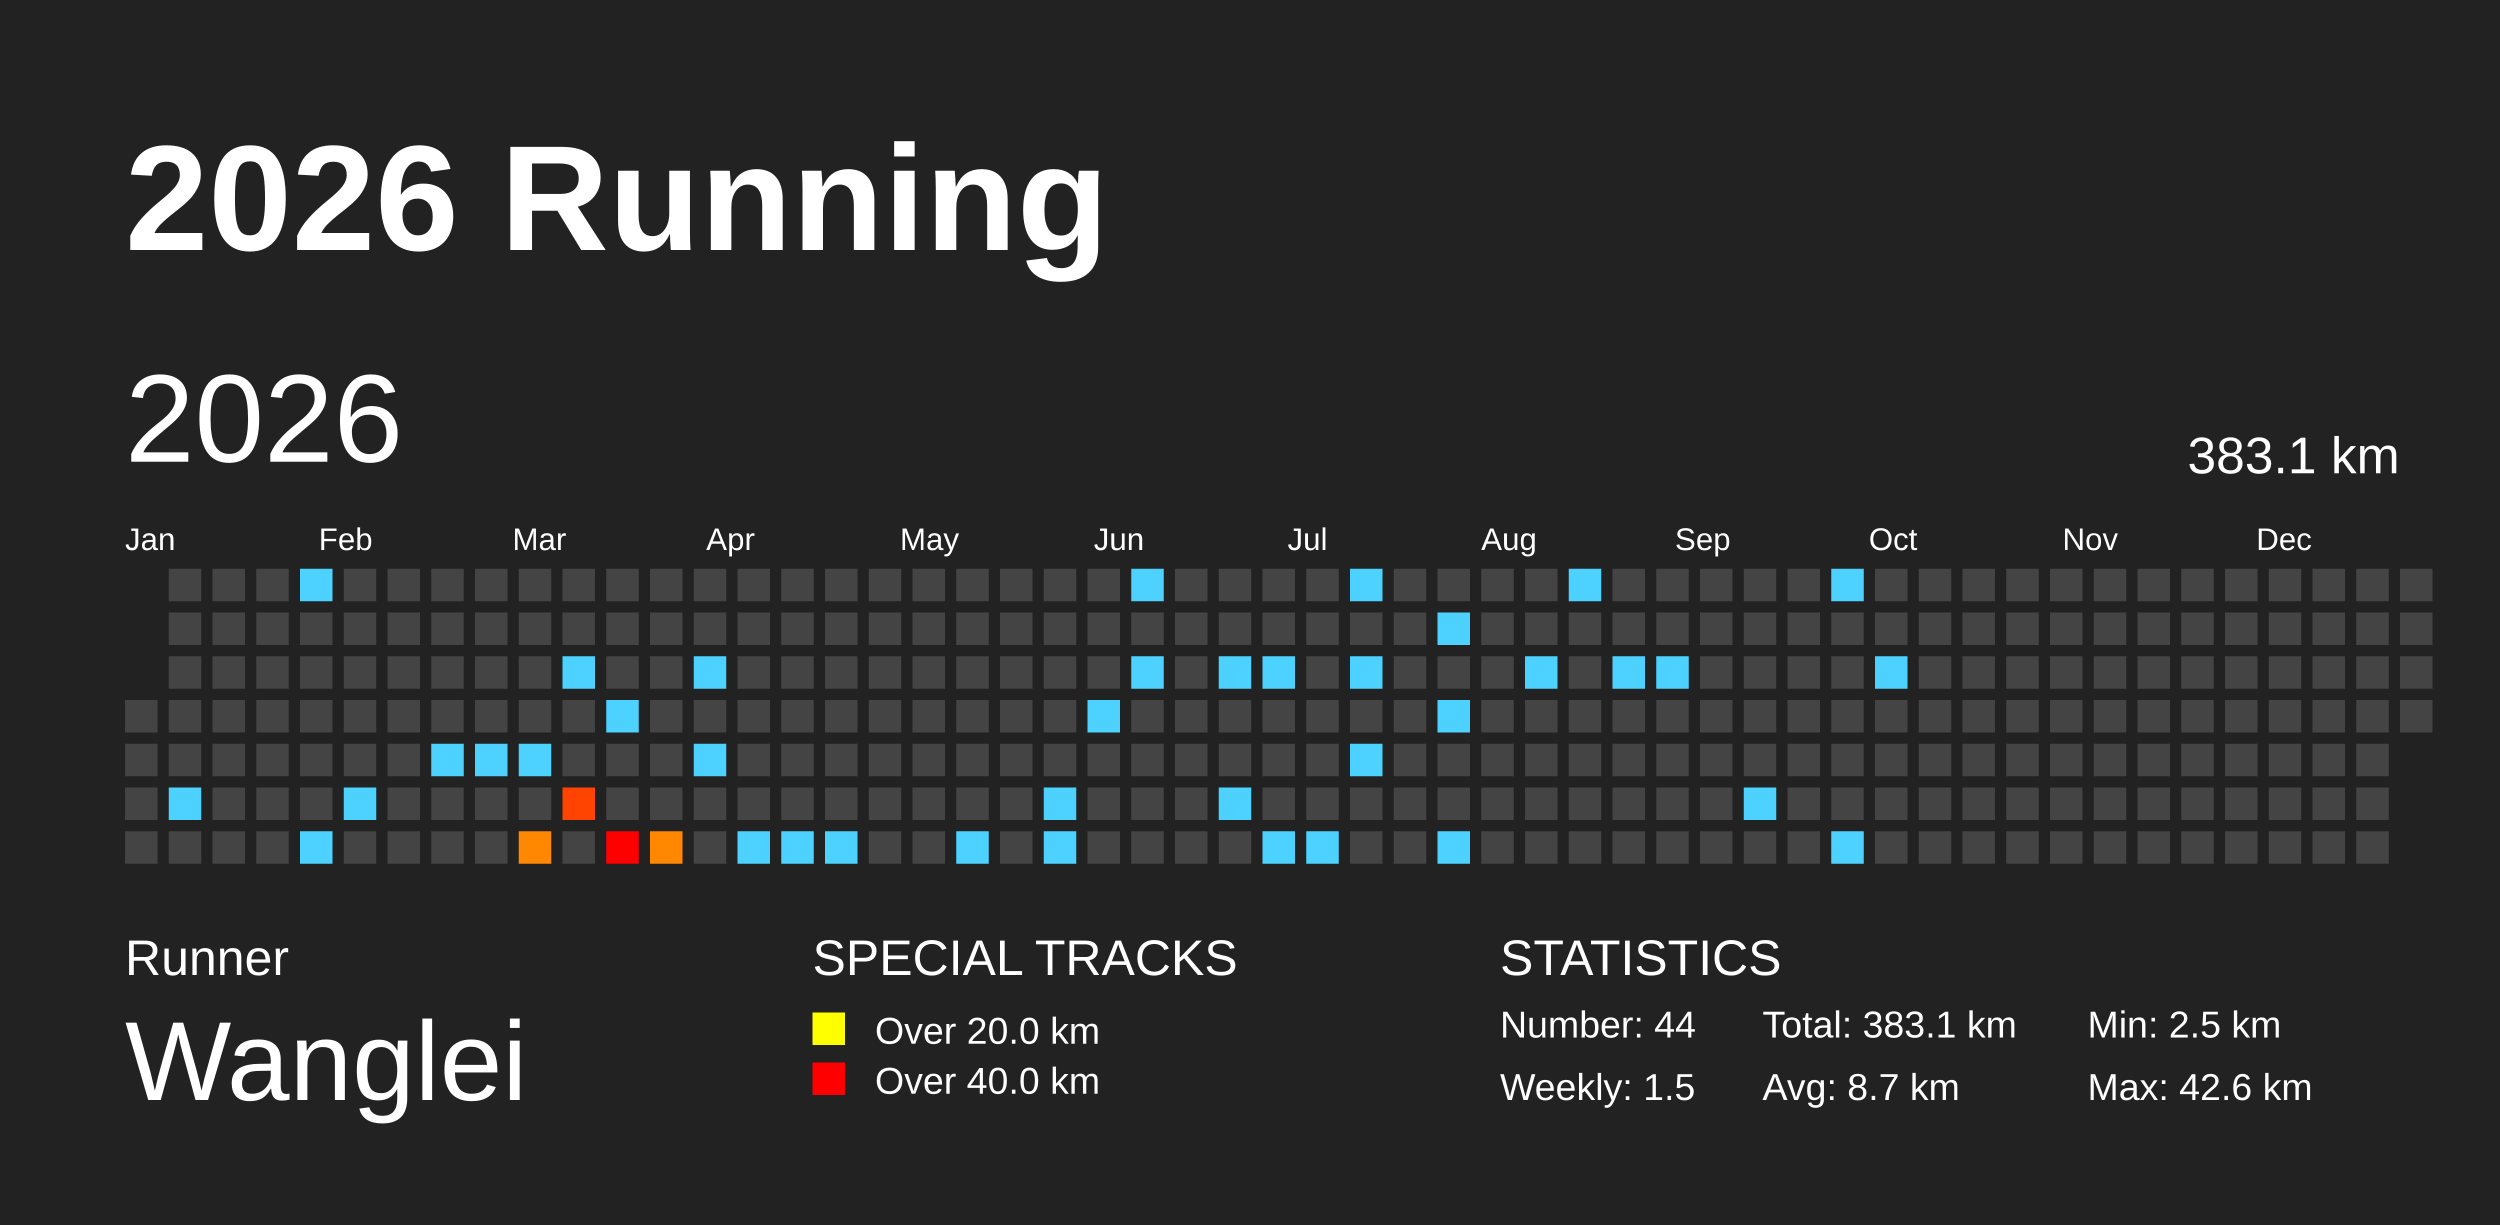
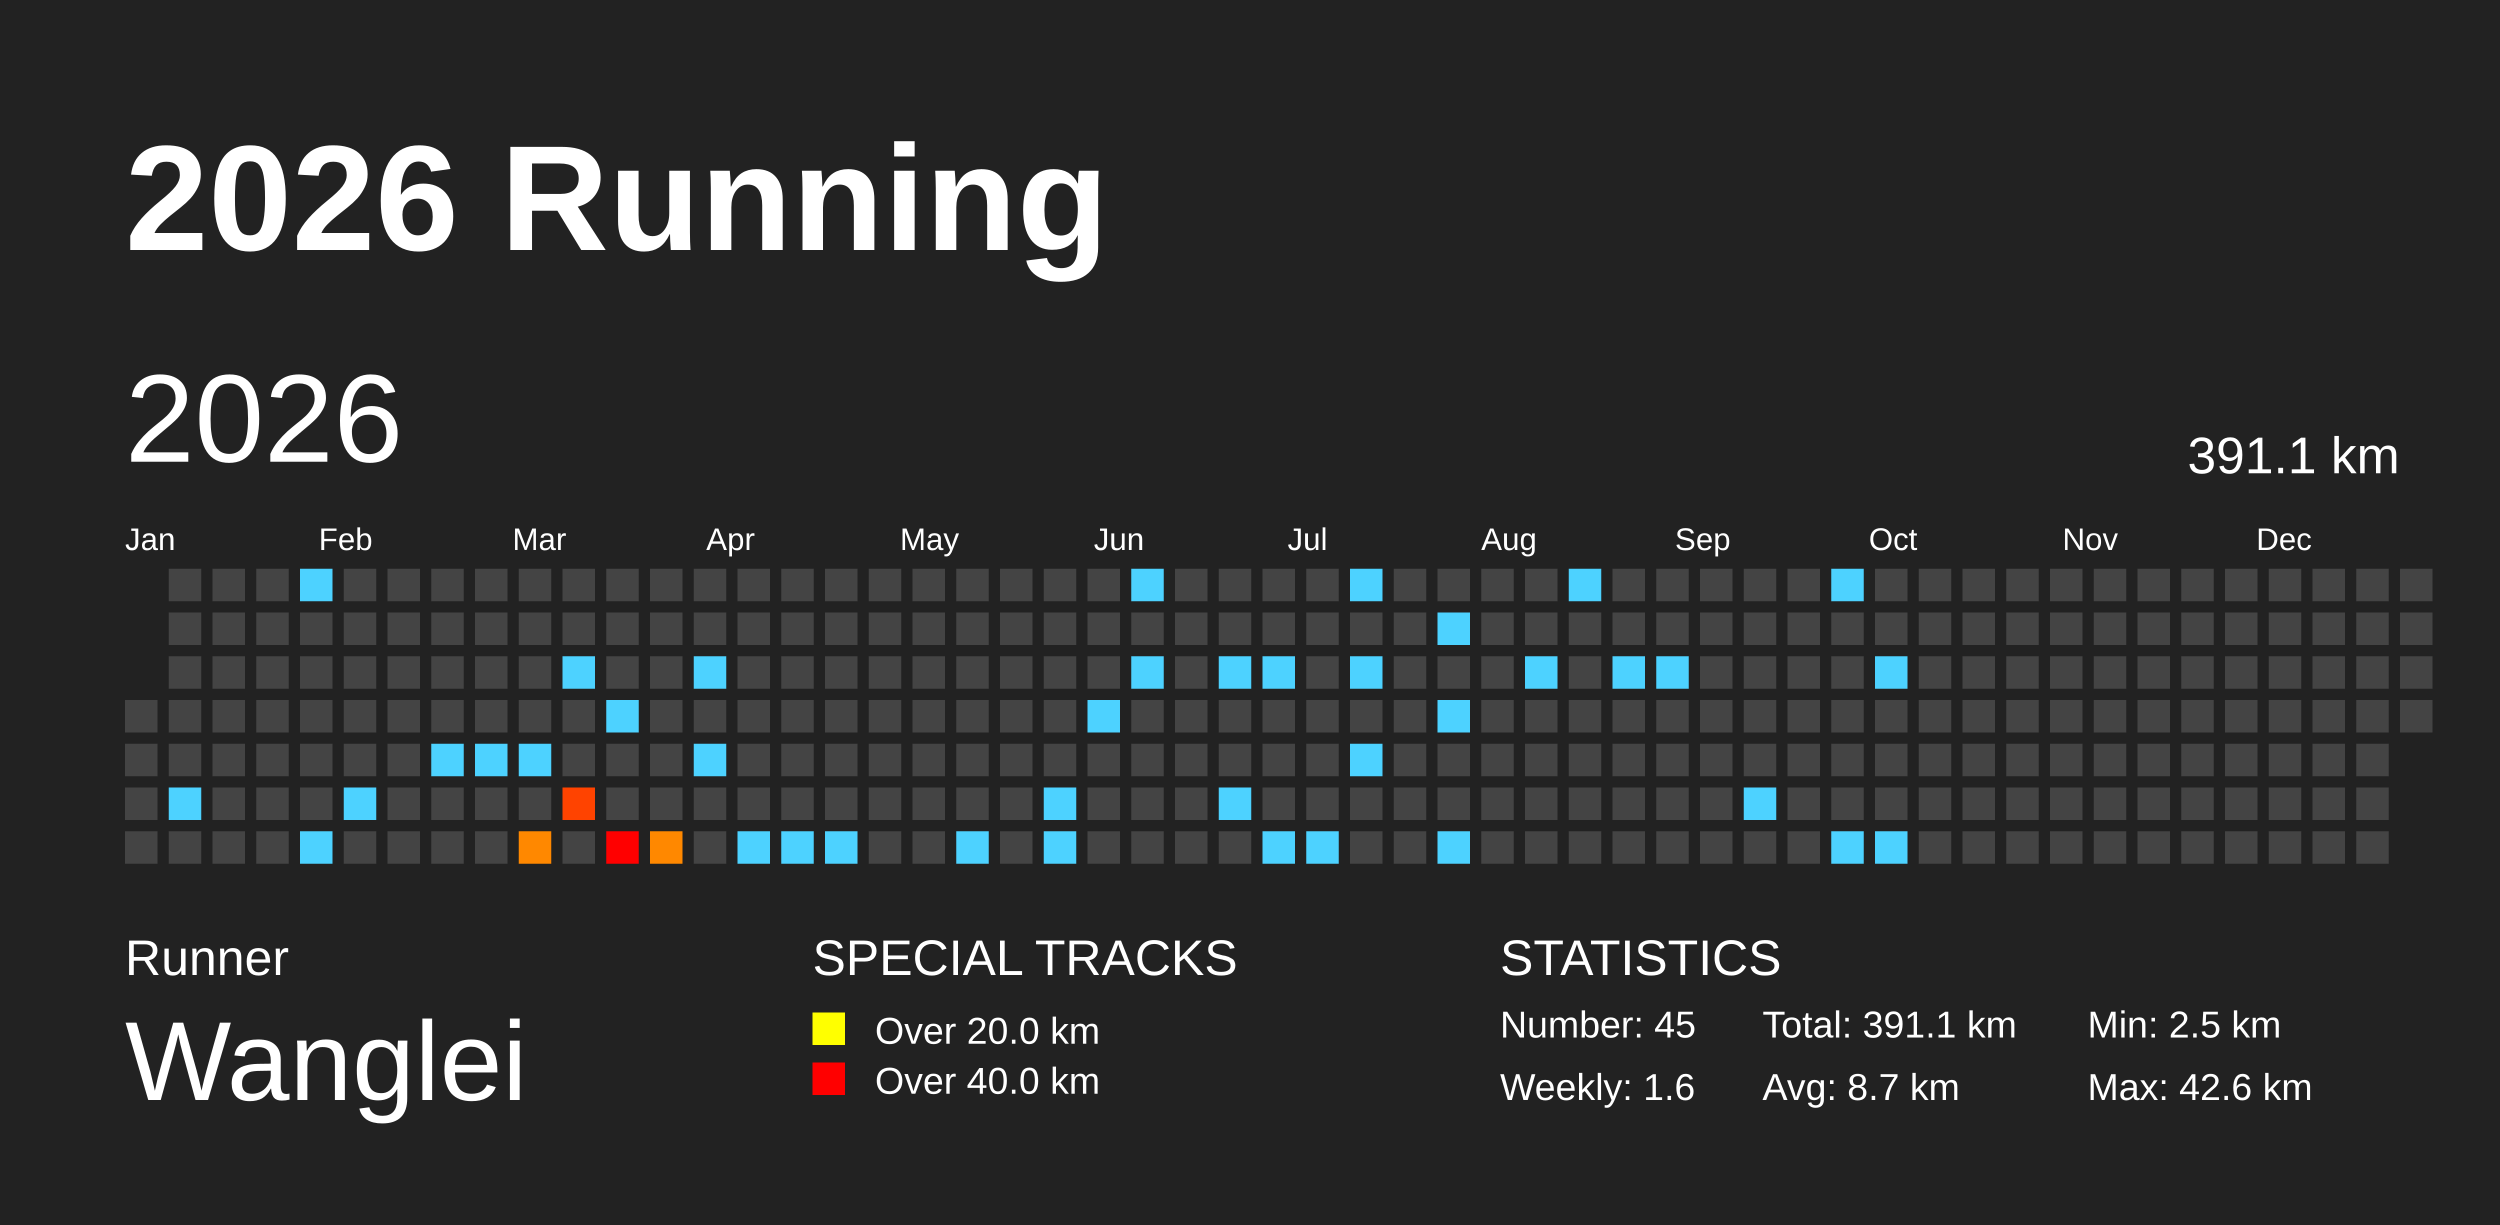
<svg xmlns="http://www.w3.org/2000/svg" baseProfile="full" height="98mm" version="1.1" viewBox="0,0,200,98" width="200mm">
  <defs>
    <pattern height="2" id="indoor-stripe" patternUnits="userSpaceOnUse" width="2">
      <line stroke="white" stroke-opacity="0.45" stroke-width="0.5" x1="0" x2="2" y1="2" y2="0" />
    </pattern>
  </defs>
  <rect fill="#222222" height="98" width="200" x="0" y="0" />
  <text fill="#FFFFFF" style="font-size:12px; font-family:Arial; font-weight:bold;" x="10" y="20">2026 Running</text>
  <text fill="#FFFFFF" style="font-size:4px; font-family:Arial" x="10" y="78">Runner</text>
  <text fill="#FFFFFF" style="font-size:9px; font-family:Arial" x="10" y="88">Wanglei</text>
  <text fill="#FFFFFF" style="font-size:4px; font-family:Arial" x="65" y="78">SPECIAL TRACKS</text>
  <rect fill="yellow" height="2.6" width="2.6" x="65" y="81" />
  <text fill="#FFFFFF" style="font-size:3px; font-family:Arial" x="70" y="83.5">Over 20.0 km</text>
  <rect fill="red" height="2.6" width="2.6" x="65" y="85" />
  <text fill="#FFFFFF" style="font-size:3px; font-family:Arial" x="70" y="87.5">Over 40.0 km</text>
  <text fill="#FFFFFF" style="font-size:4px; font-family:Arial" x="120" y="78">STATISTICS</text>
-   <text fill="#FFFFFF" style="font-size:3px; font-family:Arial" x="120" y="83">Number: 44</text>
-   <text fill="#FFFFFF" style="font-size:3px; font-family:Arial" x="120" y="88">Weekly: 1.5</text>
-   <text fill="#FFFFFF" style="font-size:3px; font-family:Arial" x="141" y="83">Total: 383.1 km</text>
+   <text fill="#FFFFFF" style="font-size:3px; font-family:Arial" x="120" y="83">Number: 45</text>
+   <text fill="#FFFFFF" style="font-size:3px; font-family:Arial" x="120" y="88">Weekly: 1.6</text>
+   <text fill="#FFFFFF" style="font-size:3px; font-family:Arial" x="141" y="83">Total: 391.1 km</text>
  <text fill="#FFFFFF" style="font-size:3px; font-family:Arial" x="141" y="88">Avg: 8.7 km</text>
  <text fill="#FFFFFF" style="font-size:3px; font-family:Arial" x="167" y="83">Min: 2.5 km</text>
  <text fill="#FFFFFF" style="font-size:3px; font-family:Arial" x="167" y="88">Max: 42.6 km</text>
  <text dominant-baseline="hanging" fill="#FFFFFF" style="font-size:10.0px; font-family:Arial;" x="10" y="30">2026</text>
-   <text dominant-baseline="hanging" fill="#FFFFFF" style="font-size:4.125px; font-family:Arial;" x="175" y="35">383.1 km</text>
+   <text dominant-baseline="hanging" fill="#FFFFFF" style="font-size:4.125px; font-family:Arial;" x="175" y="35">391.1 km</text>
  <text fill="#FFFFFF" style="font-size:2.5px; font-family:Arial" x="10.0" y="44">Jan</text>
  <text fill="#FFFFFF" style="font-size:2.5px; font-family:Arial" x="25.5" y="44">Feb</text>
  <text fill="#FFFFFF" style="font-size:2.5px; font-family:Arial" x="41.0" y="44">Mar</text>
  <text fill="#FFFFFF" style="font-size:2.5px; font-family:Arial" x="56.5" y="44">Apr</text>
  <text fill="#FFFFFF" style="font-size:2.5px; font-family:Arial" x="72.0" y="44">May</text>
  <text fill="#FFFFFF" style="font-size:2.5px; font-family:Arial" x="87.5" y="44">Jun</text>
  <text fill="#FFFFFF" style="font-size:2.5px; font-family:Arial" x="103.0" y="44">Jul</text>
  <text fill="#FFFFFF" style="font-size:2.5px; font-family:Arial" x="118.5" y="44">Aug</text>
  <text fill="#FFFFFF" style="font-size:2.5px; font-family:Arial" x="134.0" y="44">Sep</text>
  <text fill="#FFFFFF" style="font-size:2.5px; font-family:Arial" x="149.5" y="44">Oct</text>
  <text fill="#FFFFFF" style="font-size:2.5px; font-family:Arial" x="165.0" y="44">Nov</text>
  <text fill="#FFFFFF" style="font-size:2.5px; font-family:Arial" x="180.5" y="44">Dec</text>
  <rect fill="#444444" height="2.6" width="2.6" x="10.0" y="56.0" />
  <rect fill="#444444" height="2.6" width="2.6" x="10.0" y="59.5" />
  <rect fill="#444444" height="2.6" width="2.6" x="10.0" y="63.0" />
  <rect fill="#444444" height="2.6" width="2.6" x="10.0" y="66.5" />
  <rect fill="#444444" height="2.6" width="2.6" x="13.5" y="45.5" />
  <rect fill="#444444" height="2.6" width="2.6" x="13.5" y="49.0" />
  <rect fill="#444444" height="2.6" width="2.6" x="13.5" y="52.5" />
  <rect fill="#444444" height="2.6" width="2.6" x="13.5" y="56.0" />
  <rect fill="#444444" height="2.6" width="2.6" x="13.5" y="59.5" />
  <rect fill="#4dd2ff" height="2.6" width="2.6" x="13.5" y="63.0" />
  <rect fill="#444444" height="2.6" width="2.6" x="13.5" y="66.5" />
  <rect fill="#444444" height="2.6" width="2.6" x="17.0" y="45.5" />
  <rect fill="#444444" height="2.6" width="2.6" x="17.0" y="49.0" />
  <rect fill="#444444" height="2.6" width="2.6" x="17.0" y="52.5" />
  <rect fill="#444444" height="2.6" width="2.6" x="17.0" y="56.0" />
  <rect fill="#444444" height="2.6" width="2.6" x="17.0" y="59.5" />
  <rect fill="#444444" height="2.6" width="2.6" x="17.0" y="63.0" />
  <rect fill="#444444" height="2.6" width="2.6" x="17.0" y="66.5" />
  <rect fill="#444444" height="2.6" width="2.6" x="20.5" y="45.5" />
  <rect fill="#444444" height="2.6" width="2.6" x="20.5" y="49.0" />
  <rect fill="#444444" height="2.6" width="2.6" x="20.5" y="52.5" />
  <rect fill="#444444" height="2.6" width="2.6" x="20.5" y="56.0" />
  <rect fill="#444444" height="2.6" width="2.6" x="20.5" y="59.5" />
  <rect fill="#444444" height="2.6" width="2.6" x="20.5" y="63.0" />
  <rect fill="#444444" height="2.6" width="2.6" x="20.5" y="66.5" />
  <rect fill="#4dd2ff" height="2.6" width="2.6" x="24.0" y="45.5" />
  <rect fill="#444444" height="2.6" width="2.6" x="24.0" y="49.0" />
  <rect fill="#444444" height="2.6" width="2.6" x="24.0" y="52.5" />
  <rect fill="#444444" height="2.6" width="2.6" x="24.0" y="56.0" />
  <rect fill="#444444" height="2.6" width="2.6" x="24.0" y="59.5" />
  <rect fill="#444444" height="2.6" width="2.6" x="24.0" y="63.0" />
  <rect fill="#4dd2ff" height="2.6" width="2.6" x="24.0" y="66.5" />
  <rect fill="#444444" height="2.6" width="2.6" x="27.5" y="45.5" />
  <rect fill="#444444" height="2.6" width="2.6" x="27.5" y="49.0" />
  <rect fill="#444444" height="2.6" width="2.6" x="27.5" y="52.5" />
  <rect fill="#444444" height="2.6" width="2.6" x="27.5" y="56.0" />
  <rect fill="#444444" height="2.6" width="2.6" x="27.5" y="59.5" />
  <rect fill="#4dd2ff" height="2.6" width="2.6" x="27.5" y="63.0" />
  <rect fill="#444444" height="2.6" width="2.6" x="27.5" y="66.5" />
  <rect fill="#444444" height="2.6" width="2.6" x="31.0" y="45.5" />
  <rect fill="#444444" height="2.6" width="2.6" x="31.0" y="49.0" />
  <rect fill="#444444" height="2.6" width="2.6" x="31.0" y="52.5" />
  <rect fill="#444444" height="2.6" width="2.6" x="31.0" y="56.0" />
  <rect fill="#444444" height="2.6" width="2.6" x="31.0" y="59.5" />
  <rect fill="#444444" height="2.6" width="2.6" x="31.0" y="63.0" />
  <rect fill="#444444" height="2.6" width="2.6" x="31.0" y="66.5" />
  <rect fill="#444444" height="2.6" width="2.6" x="34.5" y="45.5" />
  <rect fill="#444444" height="2.6" width="2.6" x="34.5" y="49.0" />
  <rect fill="#444444" height="2.6" width="2.6" x="34.5" y="52.5" />
  <rect fill="#444444" height="2.6" width="2.6" x="34.5" y="56.0" />
  <rect fill="#4dd2ff" height="2.6" width="2.6" x="34.5" y="59.5" />
  <rect fill="#444444" height="2.6" width="2.6" x="34.5" y="63.0" />
  <rect fill="#444444" height="2.6" width="2.6" x="34.5" y="66.5" />
  <rect fill="#444444" height="2.6" width="2.6" x="38.0" y="45.5" />
  <rect fill="#444444" height="2.6" width="2.6" x="38.0" y="49.0" />
  <rect fill="#444444" height="2.6" width="2.6" x="38.0" y="52.5" />
  <rect fill="#444444" height="2.6" width="2.6" x="38.0" y="56.0" />
  <rect fill="#4dd2ff" height="2.6" width="2.6" x="38.0" y="59.5" />
  <rect fill="#444444" height="2.6" width="2.6" x="38.0" y="63.0" />
  <rect fill="#444444" height="2.6" width="2.6" x="38.0" y="66.5" />
  <rect fill="#444444" height="2.6" width="2.6" x="41.5" y="45.5" />
  <rect fill="#444444" height="2.6" width="2.6" x="41.5" y="49.0" />
  <rect fill="#444444" height="2.6" width="2.6" x="41.5" y="52.5" />
  <rect fill="#444444" height="2.6" width="2.6" x="41.5" y="56.0" />
  <rect fill="#4dd2ff" height="2.6" width="2.6" x="41.5" y="59.5" />
  <rect fill="#444444" height="2.6" width="2.6" x="41.5" y="63.0" />
  <rect fill="#ff8800" height="2.6" width="2.6" x="41.5" y="66.5" />
  <rect fill="#444444" height="2.6" width="2.6" x="45.0" y="45.5" />
  <rect fill="#444444" height="2.6" width="2.6" x="45.0" y="49.0" />
  <rect fill="#4dd2ff" height="2.6" width="2.6" x="45.0" y="52.5" />
  <rect fill="#444444" height="2.6" width="2.6" x="45.0" y="56.0" />
  <rect fill="#444444" height="2.6" width="2.6" x="45.0" y="59.5" />
  <rect fill="#ff4300" height="2.6" width="2.6" x="45.0" y="63.0" />
  <rect fill="#444444" height="2.6" width="2.6" x="45.0" y="66.5" />
  <rect fill="#444444" height="2.6" width="2.6" x="48.5" y="45.5" />
  <rect fill="#444444" height="2.6" width="2.6" x="48.5" y="49.0" />
  <rect fill="#444444" height="2.6" width="2.6" x="48.5" y="52.5" />
  <rect fill="#4dd2ff" height="2.6" width="2.6" x="48.5" y="56.0" />
  <rect fill="#444444" height="2.6" width="2.6" x="48.5" y="59.5" />
  <rect fill="#444444" height="2.6" width="2.6" x="48.5" y="63.0" />
  <rect fill="red" height="2.6" width="2.6" x="48.5" y="66.5" />
  <rect fill="#444444" height="2.6" width="2.6" x="52.0" y="45.5" />
  <rect fill="#444444" height="2.6" width="2.6" x="52.0" y="49.0" />
  <rect fill="#444444" height="2.6" width="2.6" x="52.0" y="52.5" />
  <rect fill="#444444" height="2.6" width="2.6" x="52.0" y="56.0" />
  <rect fill="#444444" height="2.6" width="2.6" x="52.0" y="59.5" />
  <rect fill="#444444" height="2.6" width="2.6" x="52.0" y="63.0" />
  <rect fill="#ff8800" height="2.6" width="2.6" x="52.0" y="66.5" />
  <rect fill="#444444" height="2.6" width="2.6" x="55.5" y="45.5" />
  <rect fill="#444444" height="2.6" width="2.6" x="55.5" y="49.0" />
  <rect fill="#4dd2ff" height="2.6" width="2.6" x="55.5" y="52.5" />
  <rect fill="#444444" height="2.6" width="2.6" x="55.5" y="56.0" />
  <rect fill="#4dd2ff" height="2.6" width="2.6" x="55.5" y="59.5" />
  <rect fill="#444444" height="2.6" width="2.6" x="55.5" y="63.0" />
  <rect fill="#444444" height="2.6" width="2.6" x="55.5" y="66.5" />
  <rect fill="#444444" height="2.6" width="2.6" x="59.0" y="45.5" />
  <rect fill="#444444" height="2.6" width="2.6" x="59.0" y="49.0" />
  <rect fill="#444444" height="2.6" width="2.6" x="59.0" y="52.5" />
  <rect fill="#444444" height="2.6" width="2.6" x="59.0" y="56.0" />
  <rect fill="#444444" height="2.6" width="2.6" x="59.0" y="59.5" />
  <rect fill="#444444" height="2.6" width="2.6" x="59.0" y="63.0" />
  <rect fill="#4dd2ff" height="2.6" width="2.6" x="59.0" y="66.5" />
  <rect fill="#444444" height="2.6" width="2.6" x="62.5" y="45.5" />
  <rect fill="#444444" height="2.6" width="2.6" x="62.5" y="49.0" />
  <rect fill="#444444" height="2.6" width="2.6" x="62.5" y="52.5" />
  <rect fill="#444444" height="2.6" width="2.6" x="62.5" y="56.0" />
  <rect fill="#444444" height="2.6" width="2.6" x="62.5" y="59.5" />
  <rect fill="#444444" height="2.6" width="2.6" x="62.5" y="63.0" />
  <rect fill="#4dd2ff" height="2.6" width="2.6" x="62.5" y="66.5" />
  <rect fill="#444444" height="2.6" width="2.6" x="66.0" y="45.5" />
  <rect fill="#444444" height="2.6" width="2.6" x="66.0" y="49.0" />
  <rect fill="#444444" height="2.6" width="2.6" x="66.0" y="52.5" />
  <rect fill="#444444" height="2.6" width="2.6" x="66.0" y="56.0" />
  <rect fill="#444444" height="2.6" width="2.6" x="66.0" y="59.5" />
  <rect fill="#444444" height="2.6" width="2.6" x="66.0" y="63.0" />
  <rect fill="#4dd2ff" height="2.6" width="2.6" x="66.0" y="66.5" />
  <rect fill="#444444" height="2.6" width="2.6" x="69.5" y="45.5" />
  <rect fill="#444444" height="2.6" width="2.6" x="69.5" y="49.0" />
  <rect fill="#444444" height="2.6" width="2.6" x="69.5" y="52.5" />
  <rect fill="#444444" height="2.6" width="2.6" x="69.5" y="56.0" />
  <rect fill="#444444" height="2.6" width="2.6" x="69.5" y="59.5" />
  <rect fill="#444444" height="2.6" width="2.6" x="69.5" y="63.0" />
  <rect fill="#444444" height="2.6" width="2.6" x="69.5" y="66.5" />
  <rect fill="#444444" height="2.6" width="2.6" x="73.0" y="45.5" />
  <rect fill="#444444" height="2.6" width="2.6" x="73.0" y="49.0" />
  <rect fill="#444444" height="2.6" width="2.6" x="73.0" y="52.5" />
  <rect fill="#444444" height="2.6" width="2.6" x="73.0" y="56.0" />
  <rect fill="#444444" height="2.6" width="2.6" x="73.0" y="59.5" />
  <rect fill="#444444" height="2.6" width="2.6" x="73.0" y="63.0" />
  <rect fill="#444444" height="2.6" width="2.6" x="73.0" y="66.5" />
  <rect fill="#444444" height="2.6" width="2.6" x="76.5" y="45.5" />
  <rect fill="#444444" height="2.6" width="2.6" x="76.5" y="49.0" />
  <rect fill="#444444" height="2.6" width="2.6" x="76.5" y="52.5" />
  <rect fill="#444444" height="2.6" width="2.6" x="76.5" y="56.0" />
  <rect fill="#444444" height="2.6" width="2.6" x="76.5" y="59.5" />
  <rect fill="#444444" height="2.6" width="2.6" x="76.5" y="63.0" />
  <rect fill="#4dd2ff" height="2.6" width="2.6" x="76.5" y="66.5" />
  <rect fill="#444444" height="2.6" width="2.6" x="80.0" y="45.5" />
  <rect fill="#444444" height="2.6" width="2.6" x="80.0" y="49.0" />
  <rect fill="#444444" height="2.6" width="2.6" x="80.0" y="52.5" />
  <rect fill="#444444" height="2.6" width="2.6" x="80.0" y="56.0" />
  <rect fill="#444444" height="2.6" width="2.6" x="80.0" y="59.5" />
  <rect fill="#444444" height="2.6" width="2.6" x="80.0" y="63.0" />
  <rect fill="#444444" height="2.6" width="2.6" x="80.0" y="66.5" />
  <rect fill="#444444" height="2.6" width="2.6" x="83.5" y="45.5" />
  <rect fill="#444444" height="2.6" width="2.6" x="83.5" y="49.0" />
  <rect fill="#444444" height="2.6" width="2.6" x="83.5" y="52.5" />
  <rect fill="#444444" height="2.6" width="2.6" x="83.5" y="56.0" />
  <rect fill="#444444" height="2.6" width="2.6" x="83.5" y="59.5" />
  <rect fill="#4dd2ff" height="2.6" width="2.6" x="83.5" y="63.0" />
  <rect fill="#4dd2ff" height="2.6" width="2.6" x="83.5" y="66.5" />
  <rect fill="#444444" height="2.6" width="2.6" x="87.0" y="45.5" />
  <rect fill="#444444" height="2.6" width="2.6" x="87.0" y="49.0" />
  <rect fill="#444444" height="2.6" width="2.6" x="87.0" y="52.5" />
  <rect fill="#4dd2ff" height="2.6" width="2.6" x="87.0" y="56.0" />
  <rect fill="#444444" height="2.6" width="2.6" x="87.0" y="59.5" />
  <rect fill="#444444" height="2.6" width="2.6" x="87.0" y="63.0" />
  <rect fill="#444444" height="2.6" width="2.6" x="87.0" y="66.5" />
  <rect fill="#4dd2ff" height="2.6" width="2.6" x="90.5" y="45.5" />
  <rect fill="#444444" height="2.6" width="2.6" x="90.5" y="49.0" />
  <rect fill="#4dd2ff" height="2.6" width="2.6" x="90.5" y="52.5" />
  <rect fill="#444444" height="2.6" width="2.6" x="90.5" y="56.0" />
  <rect fill="#444444" height="2.6" width="2.6" x="90.5" y="59.5" />
  <rect fill="#444444" height="2.6" width="2.6" x="90.5" y="63.0" />
  <rect fill="#444444" height="2.6" width="2.6" x="90.5" y="66.5" />
  <rect fill="#444444" height="2.6" width="2.6" x="94.0" y="45.5" />
  <rect fill="#444444" height="2.6" width="2.6" x="94.0" y="49.0" />
  <rect fill="#444444" height="2.6" width="2.6" x="94.0" y="52.5" />
  <rect fill="#444444" height="2.6" width="2.6" x="94.0" y="56.0" />
  <rect fill="#444444" height="2.6" width="2.6" x="94.0" y="59.5" />
  <rect fill="#444444" height="2.6" width="2.6" x="94.0" y="63.0" />
  <rect fill="#444444" height="2.6" width="2.6" x="94.0" y="66.5" />
  <rect fill="#444444" height="2.6" width="2.6" x="97.5" y="45.5" />
  <rect fill="#444444" height="2.6" width="2.6" x="97.5" y="49.0" />
  <rect fill="#4dd2ff" height="2.6" width="2.6" x="97.5" y="52.5" />
  <rect fill="#444444" height="2.6" width="2.6" x="97.5" y="56.0" />
  <rect fill="#444444" height="2.6" width="2.6" x="97.5" y="59.5" />
  <rect fill="#4dd2ff" height="2.6" width="2.6" x="97.5" y="63.0" />
  <rect fill="#444444" height="2.6" width="2.6" x="97.5" y="66.5" />
  <rect fill="#444444" height="2.6" width="2.6" x="101.0" y="45.5" />
  <rect fill="#444444" height="2.6" width="2.6" x="101.0" y="49.0" />
  <rect fill="#4dd2ff" height="2.6" width="2.6" x="101.0" y="52.5" />
  <rect fill="#444444" height="2.6" width="2.6" x="101.0" y="56.0" />
  <rect fill="#444444" height="2.6" width="2.6" x="101.0" y="59.5" />
  <rect fill="#444444" height="2.6" width="2.6" x="101.0" y="63.0" />
  <rect fill="#4dd2ff" height="2.6" width="2.6" x="101.0" y="66.5" />
  <rect fill="#444444" height="2.6" width="2.6" x="104.5" y="45.5" />
  <rect fill="#444444" height="2.6" width="2.6" x="104.5" y="49.0" />
  <rect fill="#444444" height="2.6" width="2.6" x="104.5" y="52.5" />
  <rect fill="#444444" height="2.6" width="2.6" x="104.5" y="56.0" />
  <rect fill="#444444" height="2.6" width="2.6" x="104.5" y="59.5" />
  <rect fill="#444444" height="2.6" width="2.6" x="104.5" y="63.0" />
  <rect fill="#4dd2ff" height="2.6" width="2.6" x="104.5" y="66.5" />
  <rect fill="#4dd2ff" height="2.6" width="2.6" x="108.0" y="45.5" />
  <rect fill="#444444" height="2.6" width="2.6" x="108.0" y="49.0" />
  <rect fill="#4dd2ff" height="2.6" width="2.6" x="108.0" y="52.5" />
  <rect fill="#444444" height="2.6" width="2.6" x="108.0" y="56.0" />
  <rect fill="#4dd2ff" height="2.6" width="2.6" x="108.0" y="59.5" />
  <rect fill="#444444" height="2.6" width="2.6" x="108.0" y="63.0" />
  <rect fill="#444444" height="2.6" width="2.6" x="108.0" y="66.5" />
  <rect fill="#444444" height="2.6" width="2.6" x="111.5" y="45.5" />
  <rect fill="#444444" height="2.6" width="2.6" x="111.5" y="49.0" />
  <rect fill="#444444" height="2.6" width="2.6" x="111.5" y="52.5" />
  <rect fill="#444444" height="2.6" width="2.6" x="111.5" y="56.0" />
  <rect fill="#444444" height="2.6" width="2.6" x="111.5" y="59.5" />
  <rect fill="#444444" height="2.6" width="2.6" x="111.5" y="63.0" />
  <rect fill="#444444" height="2.6" width="2.6" x="111.5" y="66.5" />
  <rect fill="#444444" height="2.6" width="2.6" x="115.0" y="45.5" />
  <rect fill="#4dd2ff" height="2.6" width="2.6" x="115.0" y="49.0" />
  <rect fill="#444444" height="2.6" width="2.6" x="115.0" y="52.5" />
  <rect fill="#4dd2ff" height="2.6" width="2.6" x="115.0" y="56.0" />
  <rect fill="#444444" height="2.6" width="2.6" x="115.0" y="59.5" />
  <rect fill="#444444" height="2.6" width="2.6" x="115.0" y="63.0" />
  <rect fill="#4dd2ff" height="2.6" width="2.6" x="115.0" y="66.5" />
  <rect fill="#444444" height="2.6" width="2.6" x="118.5" y="45.5" />
  <rect fill="#444444" height="2.6" width="2.6" x="118.5" y="49.0" />
  <rect fill="#444444" height="2.6" width="2.6" x="118.5" y="52.5" />
  <rect fill="#444444" height="2.6" width="2.6" x="118.5" y="56.0" />
  <rect fill="#444444" height="2.6" width="2.6" x="118.5" y="59.5" />
  <rect fill="#444444" height="2.6" width="2.6" x="118.5" y="63.0" />
  <rect fill="#444444" height="2.6" width="2.6" x="118.5" y="66.5" />
  <rect fill="#444444" height="2.6" width="2.6" x="122.0" y="45.5" />
  <rect fill="#444444" height="2.6" width="2.6" x="122.0" y="49.0" />
  <rect fill="#4dd2ff" height="2.6" width="2.6" x="122.0" y="52.5" />
  <rect fill="#444444" height="2.6" width="2.6" x="122.0" y="56.0" />
  <rect fill="#444444" height="2.6" width="2.6" x="122.0" y="59.5" />
  <rect fill="#444444" height="2.6" width="2.6" x="122.0" y="63.0" />
  <rect fill="#444444" height="2.6" width="2.6" x="122.0" y="66.5" />
  <rect fill="#4dd2ff" height="2.6" width="2.6" x="125.5" y="45.5" />
  <rect fill="#444444" height="2.6" width="2.6" x="125.5" y="49.0" />
  <rect fill="#444444" height="2.6" width="2.6" x="125.5" y="52.5" />
  <rect fill="#444444" height="2.6" width="2.6" x="125.5" y="56.0" />
  <rect fill="#444444" height="2.6" width="2.6" x="125.5" y="59.5" />
  <rect fill="#444444" height="2.6" width="2.6" x="125.5" y="63.0" />
  <rect fill="#444444" height="2.6" width="2.6" x="125.5" y="66.5" />
  <rect fill="#444444" height="2.6" width="2.6" x="129.0" y="45.5" />
  <rect fill="#444444" height="2.6" width="2.6" x="129.0" y="49.0" />
  <rect fill="#4dd2ff" height="2.6" width="2.6" x="129.0" y="52.5" />
  <rect fill="#444444" height="2.6" width="2.6" x="129.0" y="56.0" />
  <rect fill="#444444" height="2.6" width="2.6" x="129.0" y="59.5" />
  <rect fill="#444444" height="2.6" width="2.6" x="129.0" y="63.0" />
  <rect fill="#444444" height="2.6" width="2.6" x="129.0" y="66.5" />
  <rect fill="#444444" height="2.6" width="2.6" x="132.5" y="45.5" />
  <rect fill="#444444" height="2.6" width="2.6" x="132.5" y="49.0" />
  <rect fill="#4dd2ff" height="2.6" width="2.6" x="132.5" y="52.5" />
  <rect fill="#444444" height="2.6" width="2.6" x="132.5" y="56.0" />
  <rect fill="#444444" height="2.6" width="2.6" x="132.5" y="59.5" />
  <rect fill="#444444" height="2.6" width="2.6" x="132.5" y="63.0" />
  <rect fill="#444444" height="2.6" width="2.6" x="132.5" y="66.5" />
  <rect fill="#444444" height="2.6" width="2.6" x="136.0" y="45.5" />
  <rect fill="#444444" height="2.6" width="2.6" x="136.0" y="49.0" />
  <rect fill="#444444" height="2.6" width="2.6" x="136.0" y="52.5" />
  <rect fill="#444444" height="2.6" width="2.6" x="136.0" y="56.0" />
  <rect fill="#444444" height="2.6" width="2.6" x="136.0" y="59.5" />
  <rect fill="#444444" height="2.6" width="2.6" x="136.0" y="63.0" />
  <rect fill="#444444" height="2.6" width="2.6" x="136.0" y="66.5" />
  <rect fill="#444444" height="2.6" width="2.6" x="139.5" y="45.5" />
  <rect fill="#444444" height="2.6" width="2.6" x="139.5" y="49.0" />
  <rect fill="#444444" height="2.6" width="2.6" x="139.5" y="52.5" />
  <rect fill="#444444" height="2.6" width="2.6" x="139.5" y="56.0" />
  <rect fill="#444444" height="2.6" width="2.6" x="139.5" y="59.5" />
  <rect fill="#4dd2ff" height="2.6" width="2.6" x="139.5" y="63.0" />
  <rect fill="#444444" height="2.6" width="2.6" x="139.5" y="66.5" />
  <rect fill="#444444" height="2.6" width="2.6" x="143.0" y="45.5" />
  <rect fill="#444444" height="2.6" width="2.6" x="143.0" y="49.0" />
  <rect fill="#444444" height="2.6" width="2.6" x="143.0" y="52.5" />
  <rect fill="#444444" height="2.6" width="2.6" x="143.0" y="56.0" />
  <rect fill="#444444" height="2.6" width="2.6" x="143.0" y="59.5" />
  <rect fill="#444444" height="2.6" width="2.6" x="143.0" y="63.0" />
  <rect fill="#444444" height="2.6" width="2.6" x="143.0" y="66.5" />
  <rect fill="#4dd2ff" height="2.6" width="2.6" x="146.5" y="45.5" />
  <rect fill="#444444" height="2.6" width="2.6" x="146.5" y="49.0" />
  <rect fill="#444444" height="2.6" width="2.6" x="146.5" y="52.5" />
  <rect fill="#444444" height="2.6" width="2.6" x="146.5" y="56.0" />
  <rect fill="#444444" height="2.6" width="2.6" x="146.5" y="59.5" />
  <rect fill="#444444" height="2.6" width="2.6" x="146.5" y="63.0" />
  <rect fill="#4dd2ff" height="2.6" width="2.6" x="146.5" y="66.5" />
  <rect fill="#444444" height="2.6" width="2.6" x="150.0" y="45.5" />
  <rect fill="#444444" height="2.6" width="2.6" x="150.0" y="49.0" />
  <rect fill="#4dd2ff" height="2.6" width="2.6" x="150.0" y="52.5" />
  <rect fill="#444444" height="2.6" width="2.6" x="150.0" y="56.0" />
  <rect fill="#444444" height="2.6" width="2.6" x="150.0" y="59.5" />
  <rect fill="#444444" height="2.6" width="2.6" x="150.0" y="63.0" />
-   <rect fill="#444444" height="2.6" width="2.6" x="150.0" y="66.5" />
+   <rect fill="#4dd2ff" height="2.6" width="2.6" x="150.0" y="66.5" />
  <rect fill="#444444" height="2.6" width="2.6" x="153.5" y="45.5" />
  <rect fill="#444444" height="2.6" width="2.6" x="153.5" y="49.0" />
  <rect fill="#444444" height="2.6" width="2.6" x="153.5" y="52.5" />
  <rect fill="#444444" height="2.6" width="2.6" x="153.5" y="56.0" />
  <rect fill="#444444" height="2.6" width="2.6" x="153.5" y="59.5" />
  <rect fill="#444444" height="2.6" width="2.6" x="153.5" y="63.0" />
  <rect fill="#444444" height="2.6" width="2.6" x="153.5" y="66.5" />
  <rect fill="#444444" height="2.6" width="2.6" x="157.0" y="45.5" />
  <rect fill="#444444" height="2.6" width="2.6" x="157.0" y="49.0" />
  <rect fill="#444444" height="2.6" width="2.6" x="157.0" y="52.5" />
  <rect fill="#444444" height="2.6" width="2.6" x="157.0" y="56.0" />
  <rect fill="#444444" height="2.6" width="2.6" x="157.0" y="59.5" />
  <rect fill="#444444" height="2.6" width="2.6" x="157.0" y="63.0" />
  <rect fill="#444444" height="2.6" width="2.6" x="157.0" y="66.5" />
  <rect fill="#444444" height="2.6" width="2.6" x="160.5" y="45.5" />
  <rect fill="#444444" height="2.6" width="2.6" x="160.5" y="49.0" />
  <rect fill="#444444" height="2.6" width="2.6" x="160.5" y="52.5" />
  <rect fill="#444444" height="2.6" width="2.6" x="160.5" y="56.0" />
  <rect fill="#444444" height="2.6" width="2.6" x="160.5" y="59.5" />
  <rect fill="#444444" height="2.6" width="2.6" x="160.5" y="63.0" />
  <rect fill="#444444" height="2.6" width="2.6" x="160.5" y="66.5" />
  <rect fill="#444444" height="2.6" width="2.6" x="164.0" y="45.5" />
  <rect fill="#444444" height="2.6" width="2.6" x="164.0" y="49.0" />
  <rect fill="#444444" height="2.6" width="2.6" x="164.0" y="52.5" />
  <rect fill="#444444" height="2.6" width="2.6" x="164.0" y="56.0" />
  <rect fill="#444444" height="2.6" width="2.6" x="164.0" y="59.5" />
  <rect fill="#444444" height="2.6" width="2.6" x="164.0" y="63.0" />
  <rect fill="#444444" height="2.6" width="2.6" x="164.0" y="66.5" />
  <rect fill="#444444" height="2.6" width="2.6" x="167.5" y="45.5" />
  <rect fill="#444444" height="2.6" width="2.6" x="167.5" y="49.0" />
  <rect fill="#444444" height="2.6" width="2.6" x="167.5" y="52.5" />
  <rect fill="#444444" height="2.6" width="2.6" x="167.5" y="56.0" />
  <rect fill="#444444" height="2.6" width="2.6" x="167.5" y="59.5" />
  <rect fill="#444444" height="2.6" width="2.6" x="167.5" y="63.0" />
  <rect fill="#444444" height="2.6" width="2.6" x="167.5" y="66.5" />
  <rect fill="#444444" height="2.6" width="2.6" x="171.0" y="45.5" />
  <rect fill="#444444" height="2.6" width="2.6" x="171.0" y="49.0" />
  <rect fill="#444444" height="2.6" width="2.6" x="171.0" y="52.5" />
  <rect fill="#444444" height="2.6" width="2.6" x="171.0" y="56.0" />
  <rect fill="#444444" height="2.6" width="2.6" x="171.0" y="59.5" />
  <rect fill="#444444" height="2.6" width="2.6" x="171.0" y="63.0" />
  <rect fill="#444444" height="2.6" width="2.6" x="171.0" y="66.5" />
  <rect fill="#444444" height="2.6" width="2.6" x="174.5" y="45.5" />
  <rect fill="#444444" height="2.6" width="2.6" x="174.5" y="49.0" />
  <rect fill="#444444" height="2.6" width="2.6" x="174.5" y="52.5" />
  <rect fill="#444444" height="2.6" width="2.6" x="174.5" y="56.0" />
  <rect fill="#444444" height="2.6" width="2.6" x="174.5" y="59.5" />
  <rect fill="#444444" height="2.6" width="2.6" x="174.5" y="63.0" />
  <rect fill="#444444" height="2.6" width="2.6" x="174.5" y="66.5" />
  <rect fill="#444444" height="2.6" width="2.6" x="178.0" y="45.5" />
  <rect fill="#444444" height="2.6" width="2.6" x="178.0" y="49.0" />
  <rect fill="#444444" height="2.6" width="2.6" x="178.0" y="52.5" />
  <rect fill="#444444" height="2.6" width="2.6" x="178.0" y="56.0" />
  <rect fill="#444444" height="2.6" width="2.6" x="178.0" y="59.5" />
  <rect fill="#444444" height="2.6" width="2.6" x="178.0" y="63.0" />
  <rect fill="#444444" height="2.6" width="2.6" x="178.0" y="66.5" />
  <rect fill="#444444" height="2.6" width="2.6" x="181.5" y="45.5" />
  <rect fill="#444444" height="2.6" width="2.6" x="181.5" y="49.0" />
  <rect fill="#444444" height="2.6" width="2.6" x="181.5" y="52.5" />
  <rect fill="#444444" height="2.6" width="2.6" x="181.5" y="56.0" />
  <rect fill="#444444" height="2.6" width="2.6" x="181.5" y="59.5" />
  <rect fill="#444444" height="2.6" width="2.6" x="181.5" y="63.0" />
  <rect fill="#444444" height="2.6" width="2.6" x="181.5" y="66.5" />
  <rect fill="#444444" height="2.6" width="2.6" x="185.0" y="45.5" />
  <rect fill="#444444" height="2.6" width="2.6" x="185.0" y="49.0" />
  <rect fill="#444444" height="2.6" width="2.6" x="185.0" y="52.5" />
  <rect fill="#444444" height="2.6" width="2.6" x="185.0" y="56.0" />
  <rect fill="#444444" height="2.6" width="2.6" x="185.0" y="59.5" />
  <rect fill="#444444" height="2.6" width="2.6" x="185.0" y="63.0" />
  <rect fill="#444444" height="2.6" width="2.6" x="185.0" y="66.5" />
  <rect fill="#444444" height="2.6" width="2.6" x="188.5" y="45.5" />
  <rect fill="#444444" height="2.6" width="2.6" x="188.5" y="49.0" />
  <rect fill="#444444" height="2.6" width="2.6" x="188.5" y="52.5" />
  <rect fill="#444444" height="2.6" width="2.6" x="188.5" y="56.0" />
  <rect fill="#444444" height="2.6" width="2.6" x="188.5" y="59.5" />
  <rect fill="#444444" height="2.6" width="2.6" x="188.5" y="63.0" />
  <rect fill="#444444" height="2.6" width="2.6" x="188.5" y="66.5" />
  <rect fill="#444444" height="2.6" width="2.6" x="192.0" y="45.5" />
  <rect fill="#444444" height="2.6" width="2.6" x="192.0" y="49.0" />
  <rect fill="#444444" height="2.6" width="2.6" x="192.0" y="52.5" />
  <rect fill="#444444" height="2.6" width="2.6" x="192.0" y="56.0" />
</svg>
